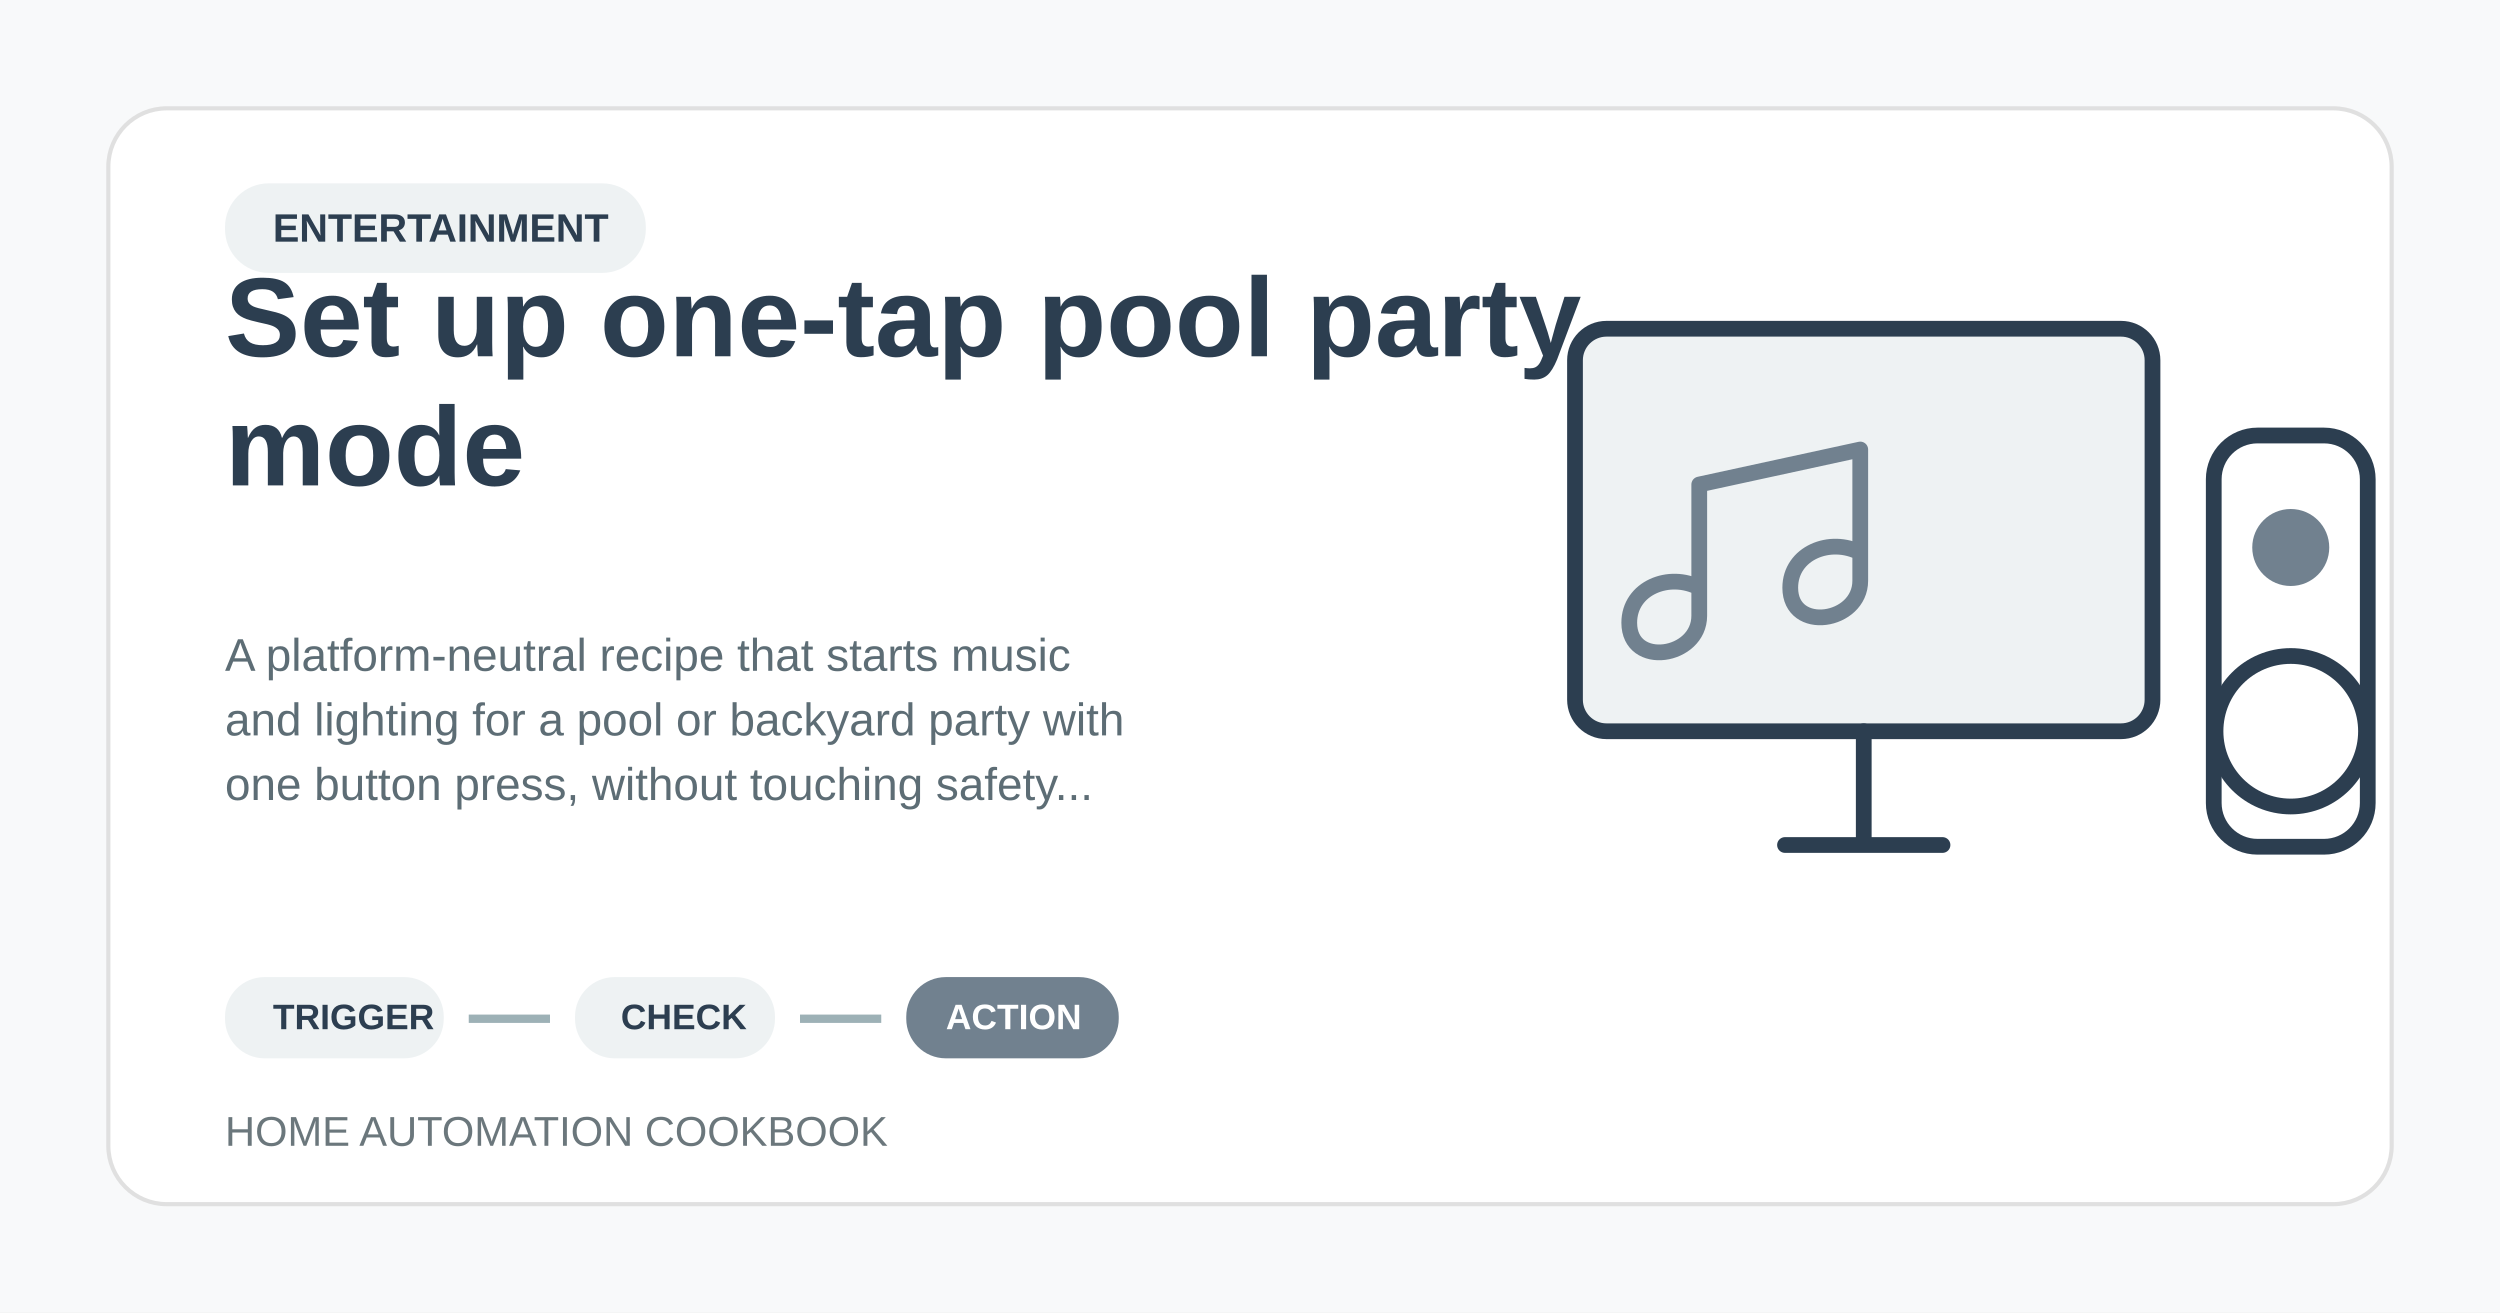
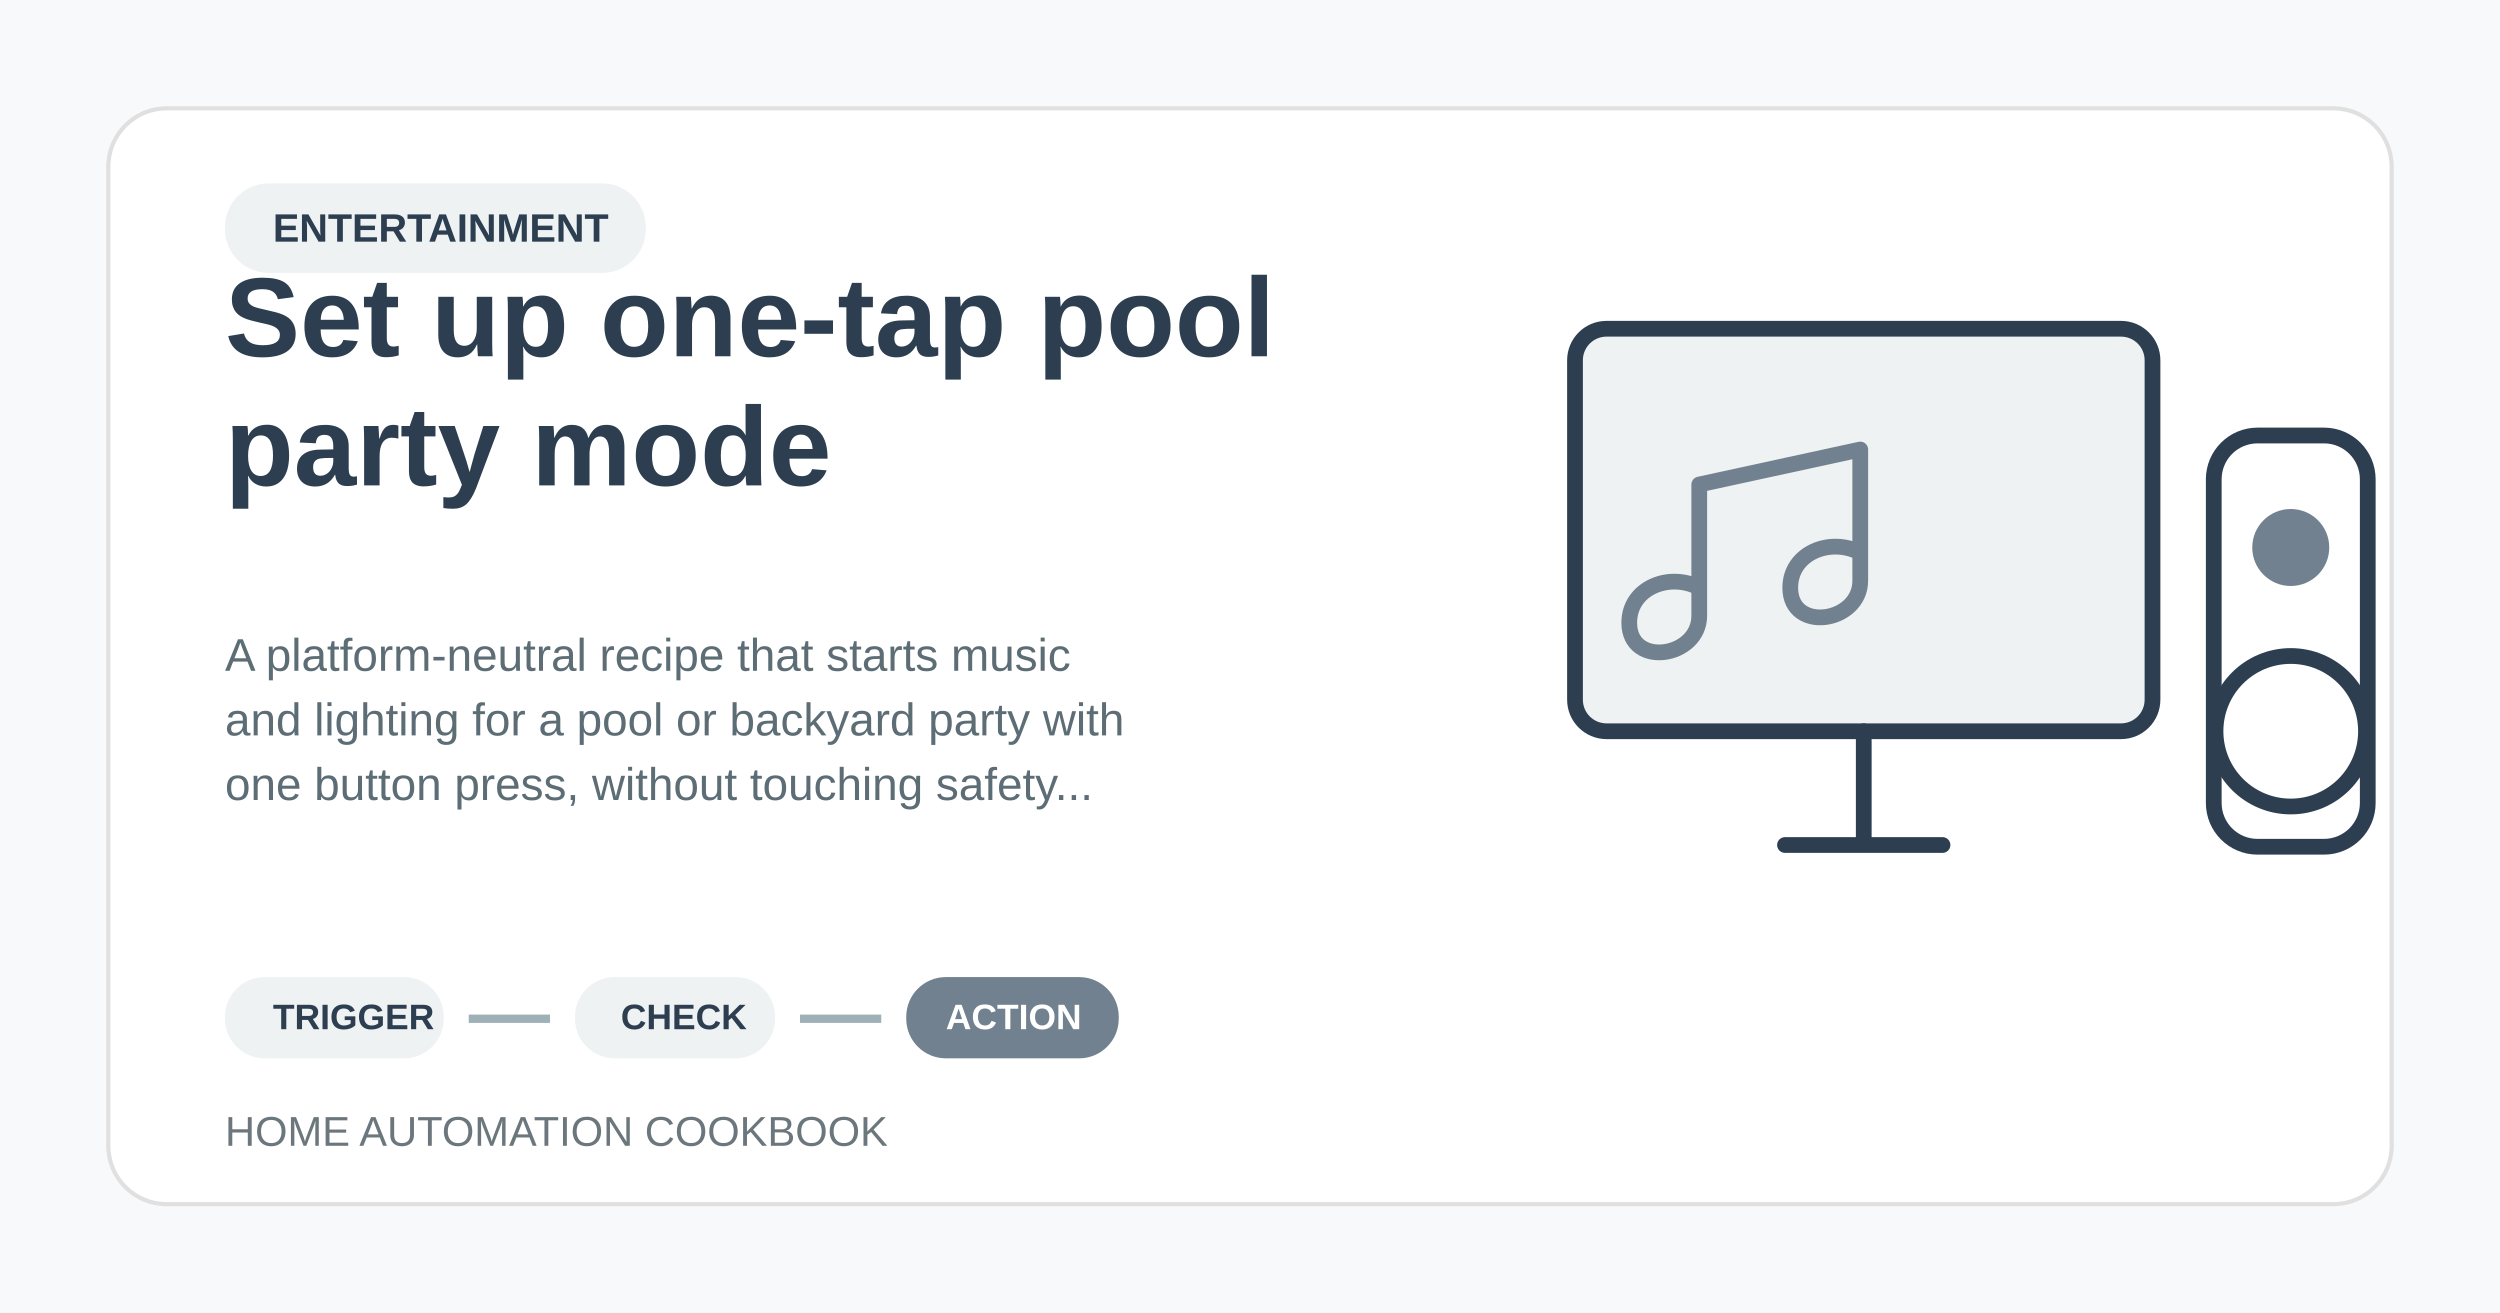
<svg xmlns="http://www.w3.org/2000/svg" width="1200" height="630" viewBox="0 0 1200 630" role="img" aria-labelledby="title desc">
  <style>
  @media (prefers-color-scheme: dark) {
    rect[fill="#f8f9fa"] { fill: #14191c; }
    rect[fill="#ffffff"], path[fill="#ffffff"] { fill: #1d2428; }
    [fill="#eef2f3"] { fill: #293238; }
    text[fill="#2c3e50"], circle[fill="#2c3e50"] { fill: #e7edef; }
    text[fill="#5d6d75"], text[fill="#6b777c"] { fill: #b7c2c6; }
    [stroke="#2c3e50"] { stroke: #d7e0e3; }
    [stroke="#9db1b6"] { stroke: #72858c; }
    [stroke="#e0e0e0"] { stroke: #3d494f; }
  }
</style>
  <rect width="1200" height="630" fill="#f8f9fa" />
  <rect x="52" y="52" width="1096" height="526" rx="28" fill="#ffffff" stroke="#e0e0e0" stroke-width="2" />
  <rect x="108" y="88" width="202" height="43" rx="21" fill="#eef2f3" />
  <text x="131" y="116" fill="#2c3e50" font-family="Segoe UI, Arial, sans-serif" font-size="19" font-weight="600">ENTERTAINMENT</text>
-   <text x="108" y="171" fill="#2c3e50" font-family="Segoe UI, Arial, sans-serif" font-size="54" font-weight="700">Set up one-tap pool party</text>
-   <text x="108" y="233" fill="#2c3e50" font-family="Segoe UI, Arial, sans-serif" font-size="54" font-weight="700">mode</text>
+   <text x="108" y="171" fill="#2c3e50" font-family="Segoe UI, Arial, sans-serif" font-size="54" font-weight="700">Set up one-tap pool</text>
+   <text x="108" y="233" fill="#2c3e50" font-family="Segoe UI, Arial, sans-serif" font-size="54" font-weight="700">party mode</text>
  <text x="108" y="322" fill="#5d6d75" font-family="Segoe UI, Arial, sans-serif" font-size="22">A platform-neutral recipe that starts music</text>
  <text x="108" y="353" fill="#5d6d75" font-family="Segoe UI, Arial, sans-serif" font-size="22">and lighting for a pool or backyard party with</text>
  <text x="108" y="384" fill="#5d6d75" font-family="Segoe UI, Arial, sans-serif" font-size="22">one button press, without touching safety...</text>
  <g transform="translate(108 469)" font-family="Segoe UI, Arial, sans-serif" font-size="17" font-weight="600">
    <rect width="105" height="39" rx="19" fill="#eef2f3" />
    <text x="23" y="25" fill="#2c3e50">TRIGGER</text>
    <path d="M117 20h39" stroke="#9db1b6" stroke-width="4" />
    <rect x="168" width="96" height="39" rx="19" fill="#eef2f3" />
    <text x="190" y="25" fill="#2c3e50">CHECK</text>
    <path d="M276 20h39" stroke="#9db1b6" stroke-width="4" />
    <rect x="327" width="102" height="39" rx="19" fill="#71818f" />
    <text x="346" y="25" fill="#ffffff">ACTION</text>
  </g>
  <g transform="translate(735 120) scale(.84)" fill="none" stroke="#2c3e50" stroke-width="9" stroke-linecap="round" stroke-linejoin="round">
    <rect x="25" y="45" width="330" height="230" rx="18" fill="#eef2f3" />
    <path d="M145 340h90M190 275v65" />
    <rect x="390" y="106" width="88" height="235" rx="25" fill="#ffffff" />
    <circle cx="434" cy="170" r="22" fill="#71818f" stroke="none" />
    <circle cx="434" cy="275" r="43" />
    <path d="M96 134v75c0 24-40 30-40 4 0-20 23-29 40-20M96 134l92-20v75c0 24-40 30-40 4 0-20 23-29 40-20" stroke="#71818f" />
  </g>
  <text x="108" y="550" fill="#6b777c" font-family="Segoe UI, Arial, sans-serif" font-size="20">HOME AUTOMATION COOKBOOK</text>
</svg>
